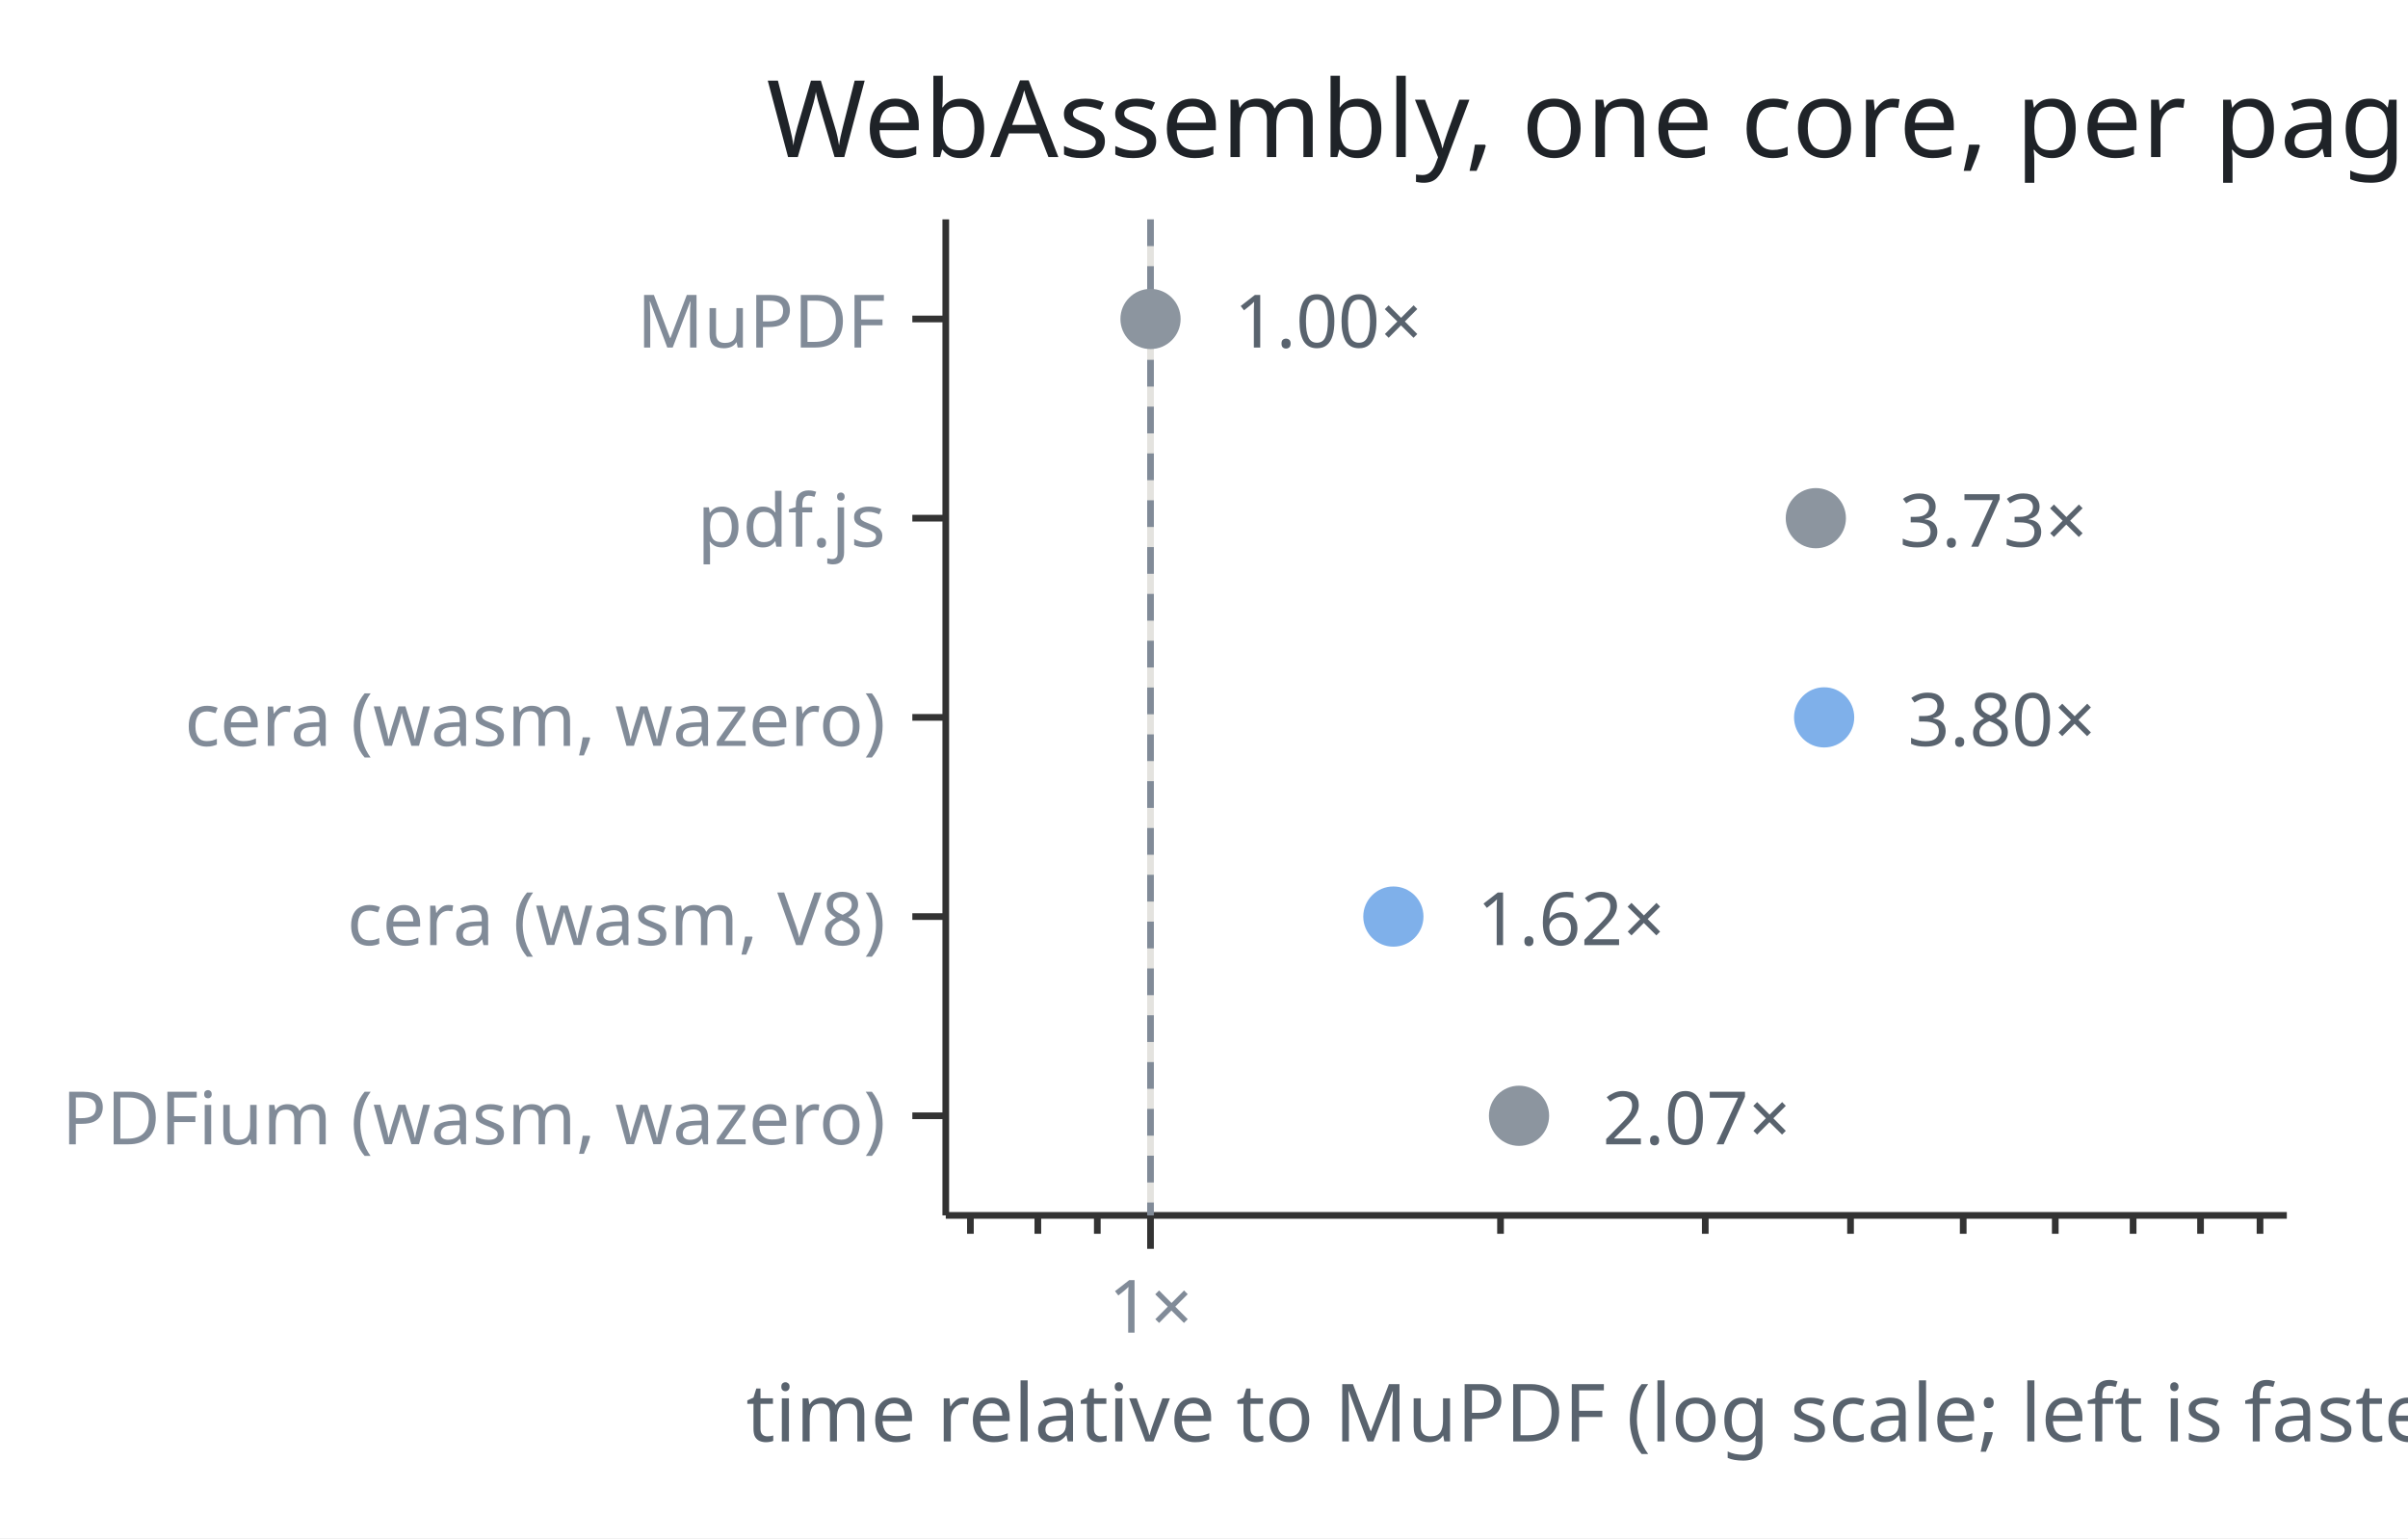
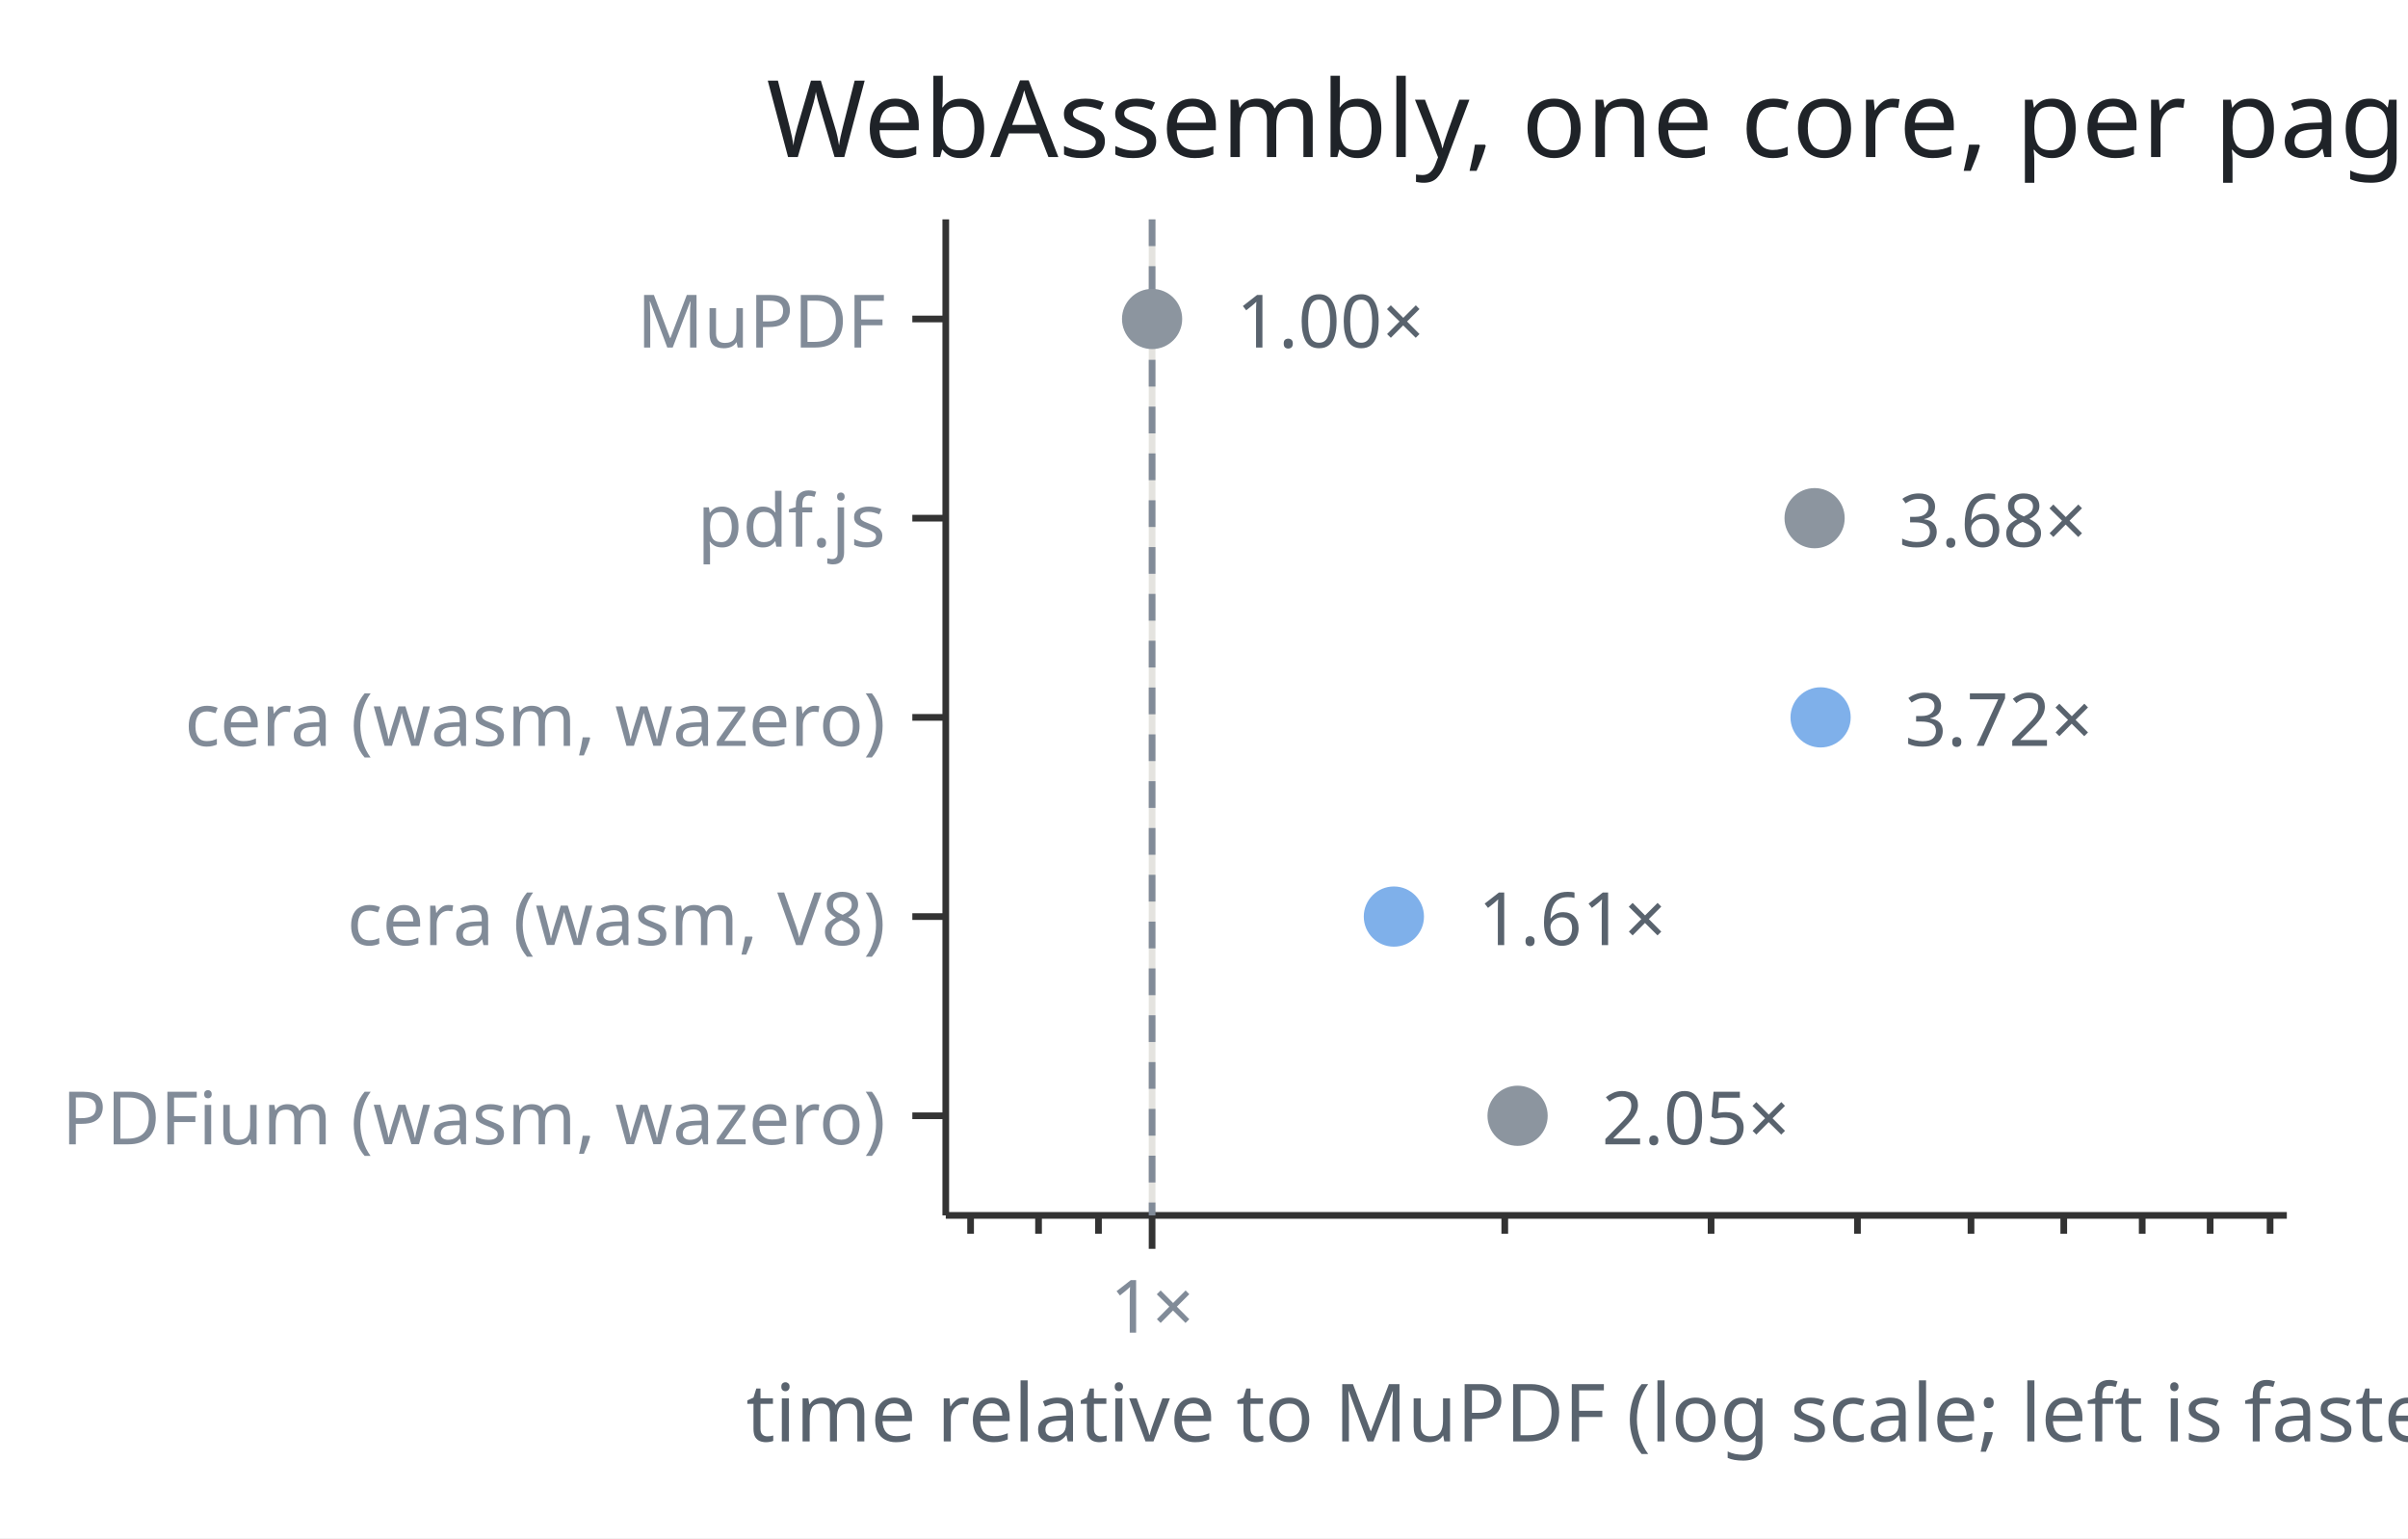
<svg xmlns="http://www.w3.org/2000/svg" width="360" height="230" viewBox="0 0 360 230" role="img" aria-labelledby="figure-title">
  <defs>
    <clipPath id="c1">
      <path d="M141.395,32.8 L341.884,32.8 L341.884,181.725 L141.395,181.725 Z" />
    </clipPath>
    <path id="m2" d="M4.5,0 C4.5,2.485 2.485,4.5 0,4.5 C-2.485,4.5 -4.5,2.485 -4.5,0 C-4.5,-2.485 -2.485,-4.5 0,-4.5 C2.485,-4.5 4.5,-2.485 4.5,0 Z" fill="#8c959f" />
    <path id="m3" d="M4.5,0 C4.5,2.485 2.485,4.5 0,4.5 C-2.485,4.5 -4.5,2.485 -4.5,0 C-4.5,-2.485 -2.485,-4.5 0,-4.5 C2.485,-4.5 4.5,-2.485 4.5,0 Z" fill="#7fb0ea" />
  </defs>
  <path d="M0,0 L360,0 L360,230 L0,230 Z" fill="#ffffff" />
-   <polyline fill="none" points="172.004,32.8 172.004,181.725" stroke="#e4e3df" />
+   <polyline fill="none" points="172.239,32.8 172.239,181.725" stroke="#e4e3df" />
  <polyline fill="none" points="141.395,181.725 341.884,181.725" stroke="#333333" />
  <polyline fill="none" points="141.395,32.8 141.395,181.725" stroke="#333333" />
-   <polyline fill="none" points="145.078,181.725 145.078,184.475" stroke="#333333" />
-   <polyline fill="none" points="155.159,181.725 155.159,184.475" stroke="#333333" />
-   <polyline fill="none" points="164.05,181.725 164.05,184.475" stroke="#333333" />
-   <polyline fill="none" points="172.004,181.725 172.004,186.725" stroke="#333333" />
-   <text x="172.004" y="190.725" font-family="sans-serif" font-size="11" text-anchor="middle" dominant-baseline="hanging" fill="#818b98">1×</text>
-   <polyline fill="none" points="224.331,181.725 224.331,184.475" stroke="#333333" />
-   <polyline fill="none" points="254.94,181.725 254.94,184.475" stroke="#333333" />
-   <polyline fill="none" points="276.658,181.725 276.658,184.475" stroke="#333333" />
-   <polyline fill="none" points="293.503,181.725 293.503,184.475" stroke="#333333" />
-   <polyline fill="none" points="307.267,181.725 307.267,184.475" stroke="#333333" />
-   <polyline fill="none" points="318.904,181.725 318.904,184.475" stroke="#333333" />
-   <polyline fill="none" points="328.985,181.725 328.985,184.475" stroke="#333333" />
-   <polyline fill="none" points="337.876,181.725 337.876,184.475" stroke="#333333" />
+   <polyline fill="none" points="145.106,181.725 145.106,184.475" stroke="#333333" />
+   <polyline fill="none" points="155.264,181.725 155.264,184.475" stroke="#333333" />
+   <polyline fill="none" points="164.224,181.725 164.224,184.475" stroke="#333333" />
+   <polyline fill="none" points="172.239,181.725 172.239,186.725" stroke="#333333" />
+   <text x="172.239" y="190.725" font-family="sans-serif" font-size="11" text-anchor="middle" dominant-baseline="hanging" fill="#818b98">1×</text>
+   <polyline fill="none" points="224.966,181.725 224.966,184.475" stroke="#333333" />
+   <polyline fill="none" points="255.81,181.725 255.81,184.475" stroke="#333333" />
+   <polyline fill="none" points="277.694,181.725 277.694,184.475" stroke="#333333" />
+   <polyline fill="none" points="294.668,181.725 294.668,184.475" stroke="#333333" />
+   <polyline fill="none" points="308.537,181.725 308.537,184.475" stroke="#333333" />
+   <polyline fill="none" points="320.264,181.725 320.264,184.475" stroke="#333333" />
+   <polyline fill="none" points="330.421,181.725 330.421,184.475" stroke="#333333" />
+   <polyline fill="none" points="339.381,181.725 339.381,184.475" stroke="#333333" />
  <polyline fill="none" points="136.395,166.832 141.395,166.832" stroke="#333333" />
  <text x="132.395" y="166.832" font-family="sans-serif" font-size="11" text-anchor="end" dominant-baseline="central" fill="#818b98">PDFium (wasm, wazero)</text>
  <polyline fill="none" points="136.395,137.047 141.395,137.047" stroke="#333333" />
  <text x="132.395" y="137.047" font-family="sans-serif" font-size="11" text-anchor="end" dominant-baseline="central" fill="#818b98">cera (wasm, V8)</text>
  <polyline fill="none" points="136.395,107.262 141.395,107.262" stroke="#333333" />
  <text x="132.395" y="107.262" font-family="sans-serif" font-size="11" text-anchor="end" dominant-baseline="central" fill="#818b98">cera (wasm, wazero)</text>
  <polyline fill="none" points="136.395,77.478 141.395,77.478" stroke="#333333" />
  <text x="132.395" y="77.478" font-family="sans-serif" font-size="11" text-anchor="end" dominant-baseline="central" fill="#818b98">pdf.js</text>
  <polyline fill="none" points="136.395,47.693 141.395,47.693" stroke="#333333" />
  <text x="132.395" y="47.693" font-family="sans-serif" font-size="11" text-anchor="end" dominant-baseline="central" fill="#818b98">MuPDF</text>
  <text x="241.639" y="23.488" font-family="sans-serif" font-size="16" text-anchor="middle" fill="#1f2328">WebAssembly, one core, per page</text>
  <text x="241.639" y="215.516" font-family="sans-serif" font-size="12" text-anchor="middle" fill="#59636e">time relative to MuPDF (log scale; left is faster)</text>
  <g clip-path="url(#c1)">
-     <polyline fill="none" points="172.004,32.8 172.004,181.725" stroke="#818b98" stroke-dasharray="4 3" />
-     <use href="#m2" x="172.004" y="47.693" />
-     <use href="#m2" x="271.47" y="77.478" />
-     <use href="#m2" x="227.097" y="166.832" />
-     <use href="#m3" x="272.712" y="107.262" />
-     <use href="#m3" x="208.311" y="137.047" />
-     <text x="184.499" y="47.693" font-family="sans-serif" font-size="11" dominant-baseline="central" fill="#59636e">1.00×</text>
-     <text x="283.965" y="77.478" font-family="sans-serif" font-size="11" dominant-baseline="central" fill="#59636e">3.73×</text>
-     <text x="285.207" y="107.262" font-family="sans-serif" font-size="11" dominant-baseline="central" fill="#59636e">3.80×</text>
-     <text x="220.805" y="137.047" font-family="sans-serif" font-size="11" dominant-baseline="central" fill="#59636e">1.62×</text>
-     <text x="239.592" y="166.832" font-family="sans-serif" font-size="11" dominant-baseline="central" fill="#59636e">2.07×</text>
+     <polyline fill="none" points="172.239,32.8 172.239,181.725" stroke="#818b98" stroke-dasharray="4 3" />
+     <use href="#m2" x="172.239" y="47.693" />
+     <use href="#m2" x="271.285" y="77.478" />
+     <use href="#m2" x="226.881" y="166.832" />
+     <use href="#m3" x="272.182" y="107.262" />
+     <use href="#m3" x="208.387" y="137.047" />
+     <text x="184.829" y="47.693" font-family="sans-serif" font-size="11" dominant-baseline="central" fill="#59636e">1.00×</text>
+     <text x="283.876" y="77.478" font-family="sans-serif" font-size="11" dominant-baseline="central" fill="#59636e">3.68×</text>
+     <text x="284.773" y="107.262" font-family="sans-serif" font-size="11" dominant-baseline="central" fill="#59636e">3.72×</text>
+     <text x="220.978" y="137.047" font-family="sans-serif" font-size="11" dominant-baseline="central" fill="#59636e">1.61×</text>
+     <text x="239.472" y="166.832" font-family="sans-serif" font-size="11" dominant-baseline="central" fill="#59636e">2.05×</text>
  </g>
</svg>
